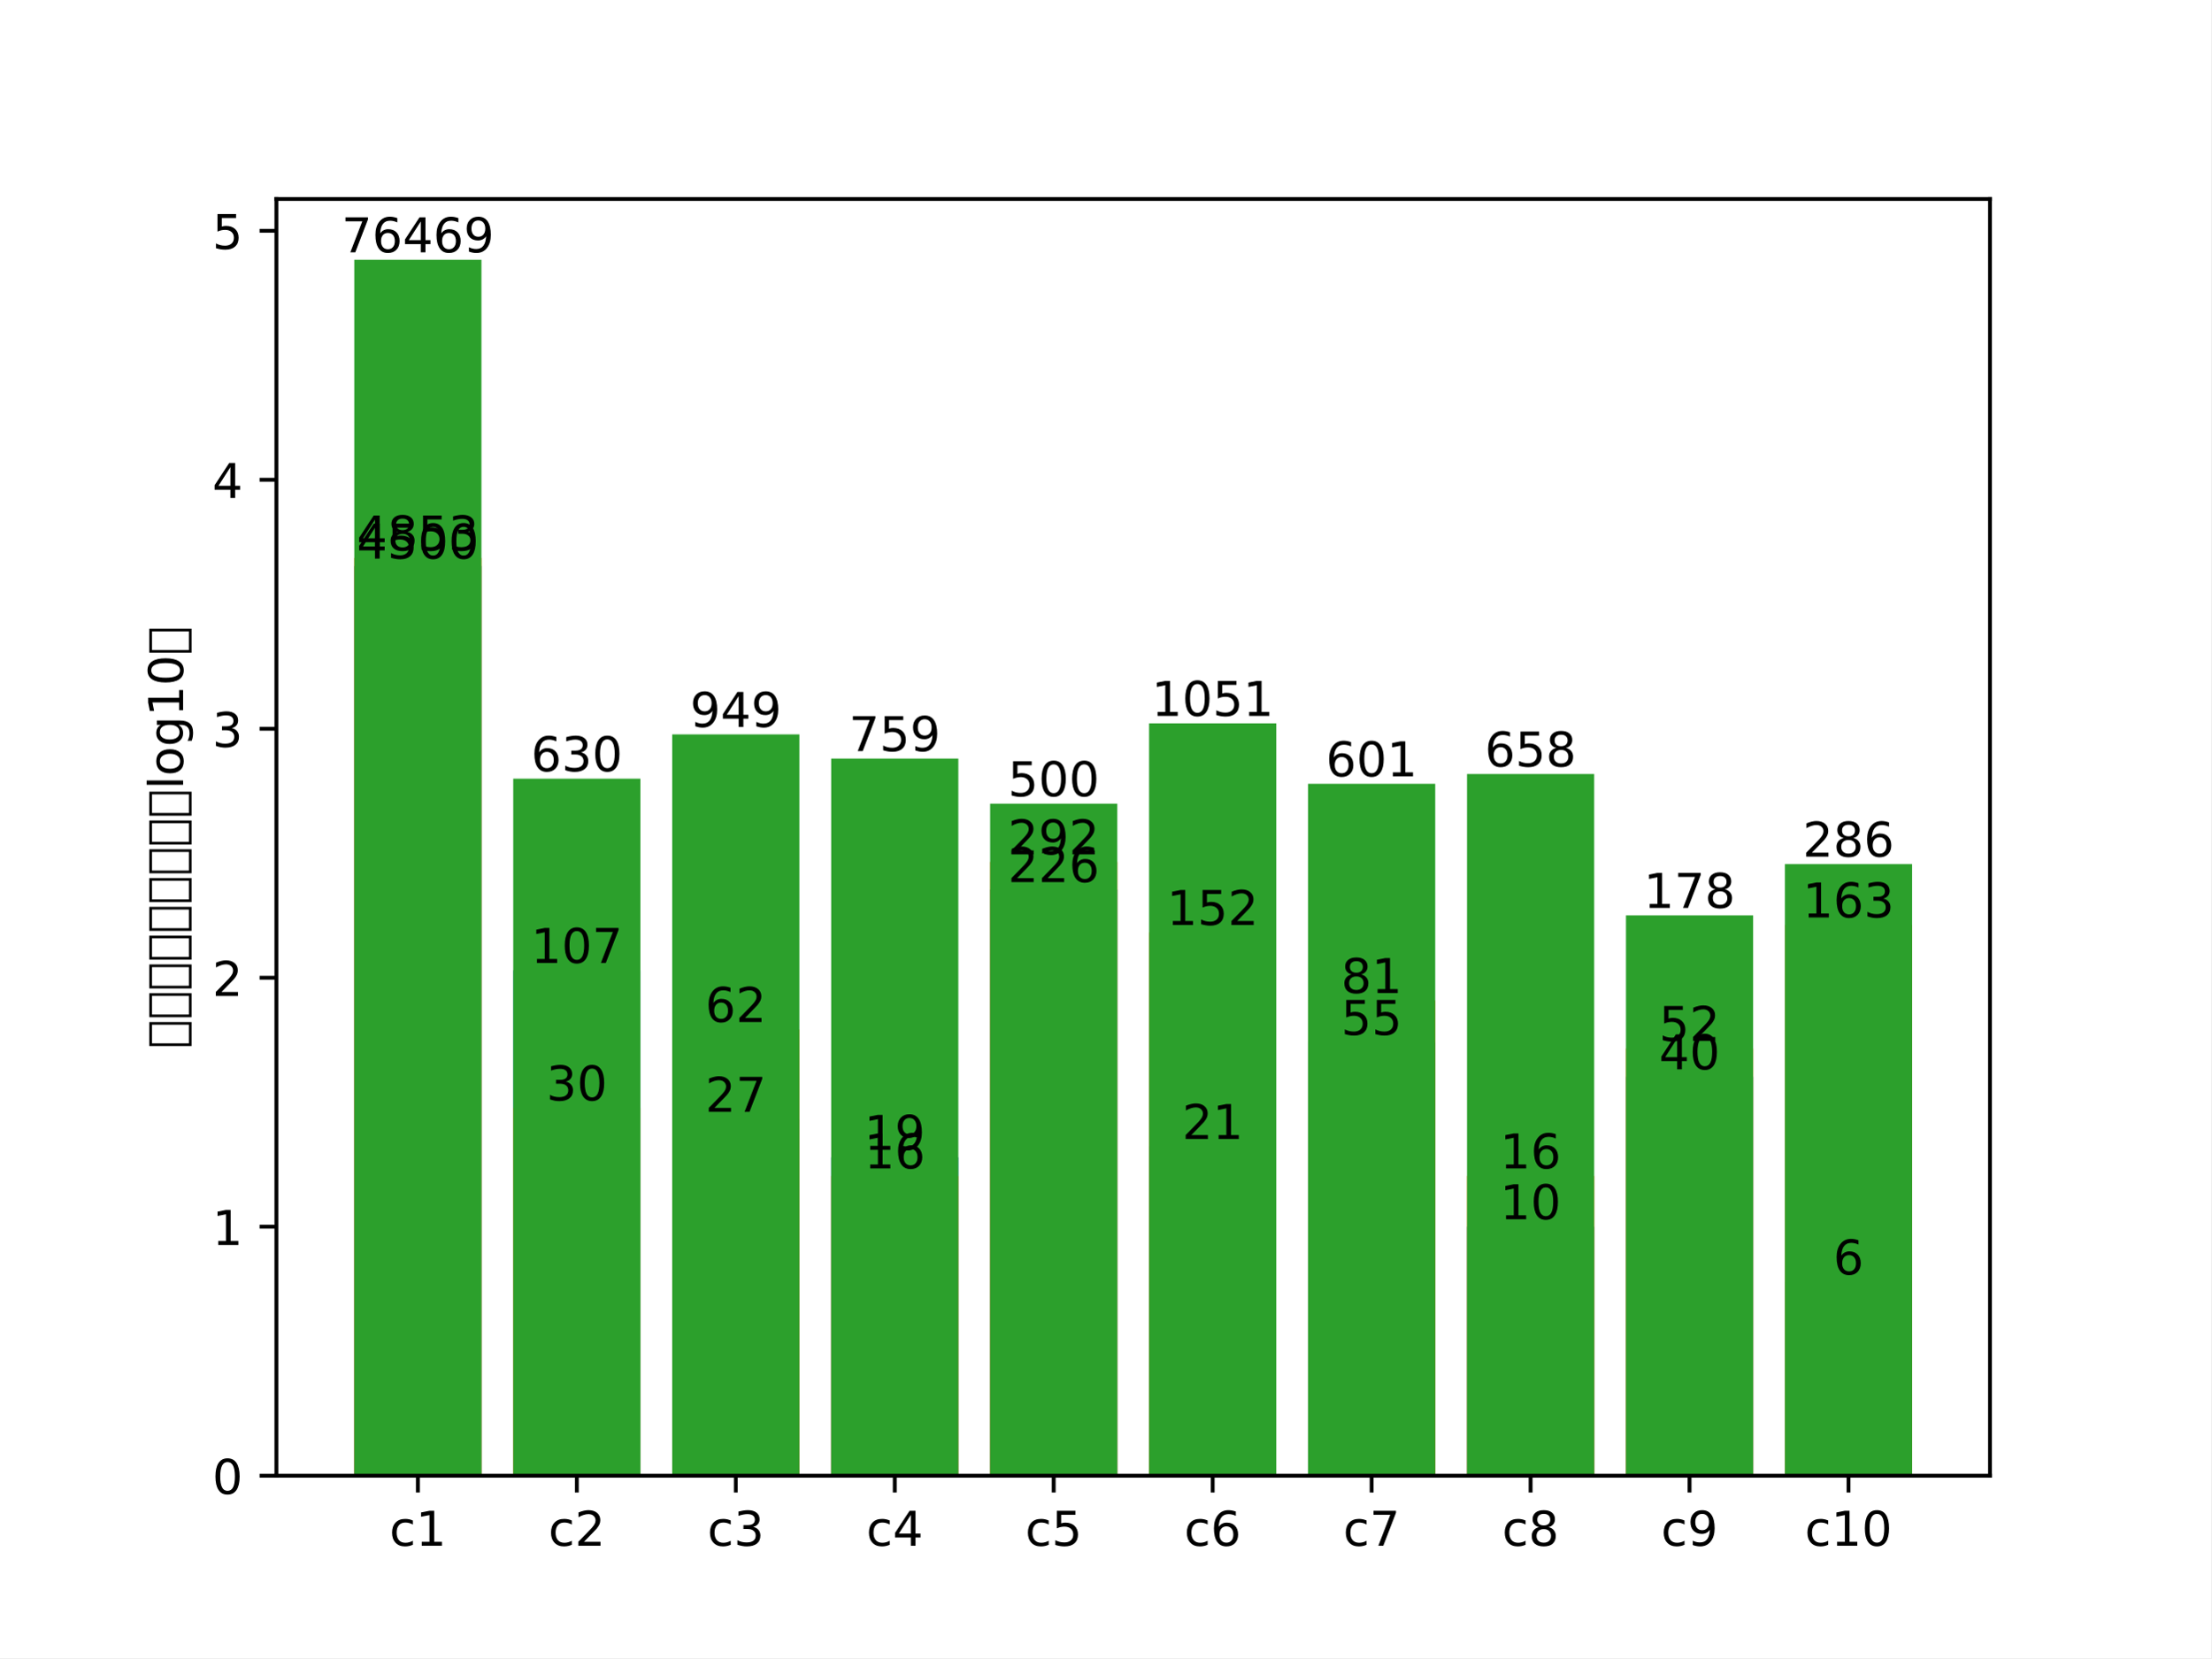
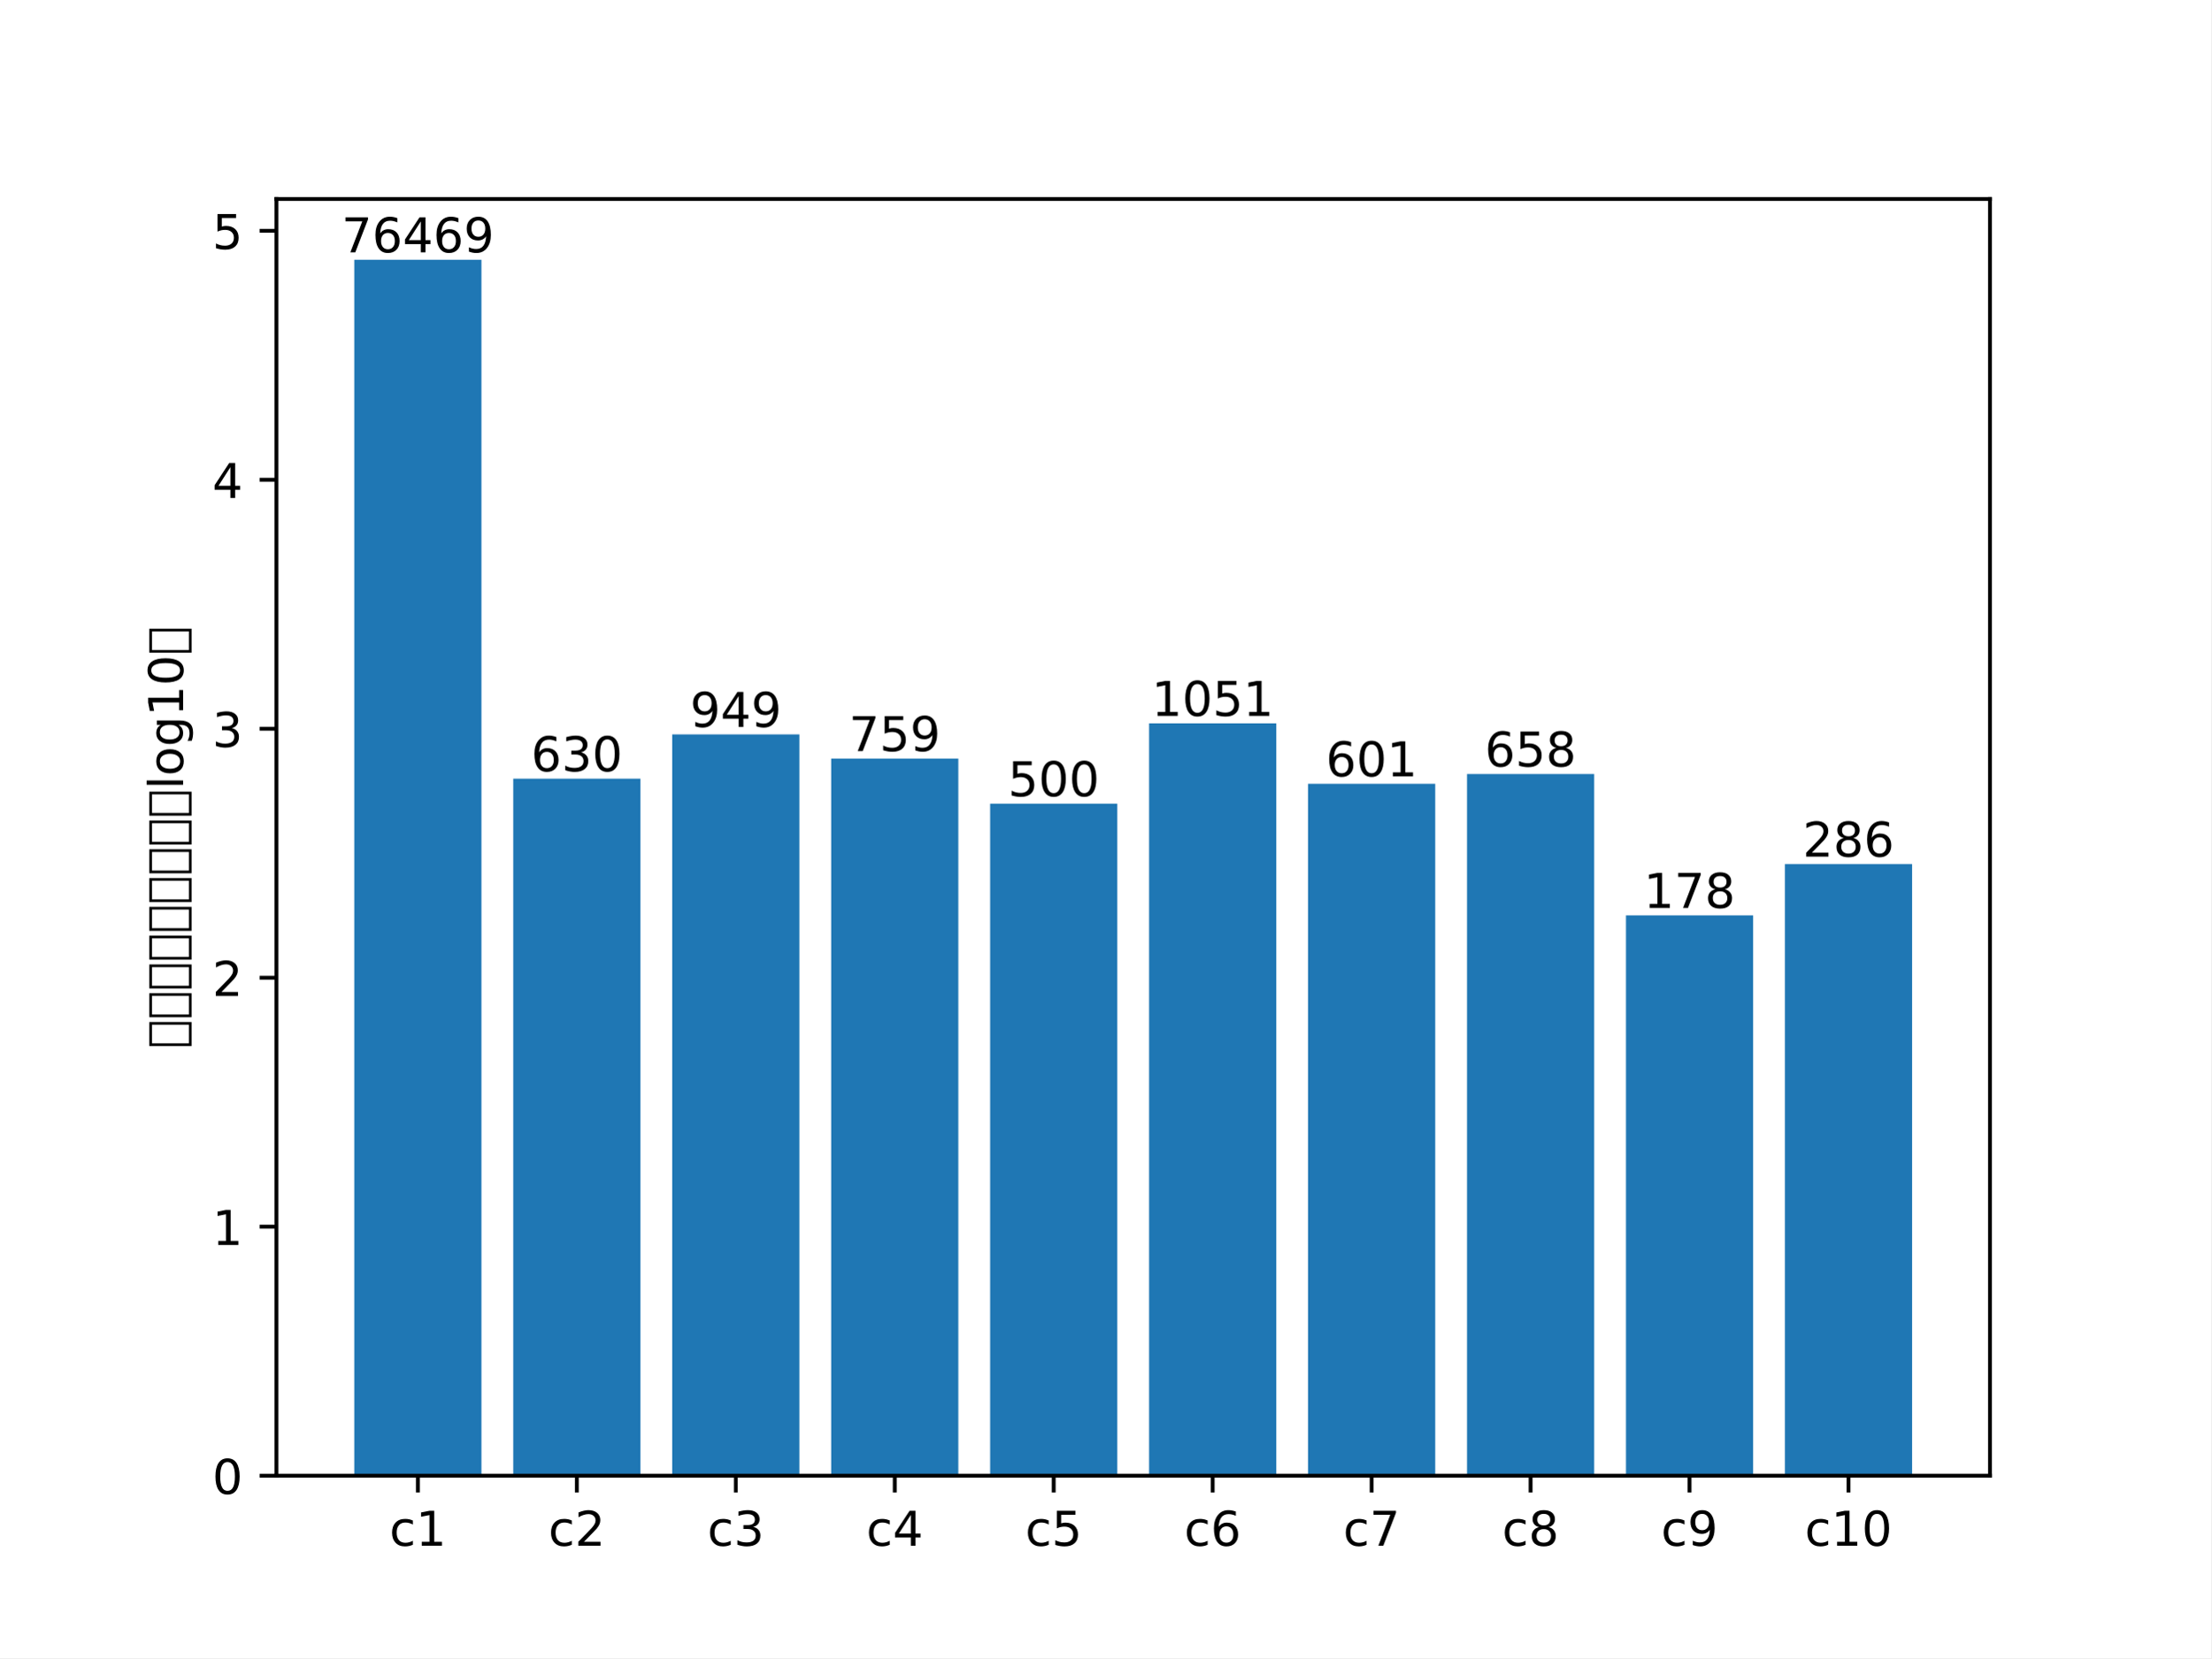
<svg xmlns="http://www.w3.org/2000/svg" xmlns:xlink="http://www.w3.org/1999/xlink" height="345.6pt" version="1.1" viewBox="0 0 460.8 345.6" width="460.8pt">
  <defs>
    <style type="text/css">*{stroke-linecap:butt;stroke-linejoin:round;}</style>
  </defs>
  <g id="figure_1">
    <g id="patch_1">
      <path d="M 0 345.6  L 460.8 345.6  L 460.8 0  L 0 0  z " style="fill:#ffffff;" />
    </g>
    <g id="axes_1">
      <g id="patch_2">
        <path d="M 57.6 307.584  L 414.72 307.584  L 414.72 41.472  L 57.6 41.472  z " style="fill:#ffffff;" />
      </g>
      <g id="patch_3">
-         <path clip-path="url(#pa876b7a26b)" d="M 73.833 307.584  L 100.335 307.584  L 100.335 117.992  L 73.833 117.992  z " style="fill:#1f77b4;" />
+         <path clip-path="url(#pe28be8d77f)" d="M 73.833 307.584  L 100.335 307.584  L 100.335 54.144  L 73.833 54.144  z " style="fill:#1f77b4;" />
      </g>
      <g id="patch_4">
-         <path clip-path="url(#pa876b7a26b)" d="M 106.961 307.584  L 133.463 307.584  L 133.463 202.264  L 106.961 202.264  z " style="fill:#1f77b4;" />
+         <path clip-path="url(#pe28be8d77f)" d="M 106.961 307.584  L 133.463 307.584  L 133.463 162.306  L 106.961 162.306  z " style="fill:#1f77b4;" />
      </g>
      <g id="patch_5">
-         <path clip-path="url(#pa876b7a26b)" d="M 140.089 307.584  L 166.591 307.584  L 166.591 233.3  L 140.089 233.3  z " style="fill:#1f77b4;" />
+         <path clip-path="url(#pe28be8d77f)" d="M 140.089 307.584  L 166.591 307.584  L 166.591 153.072  L 140.089 153.072  z " style="fill:#1f77b4;" />
      </g>
      <g id="patch_6">
-         <path clip-path="url(#pa876b7a26b)" d="M 173.217 307.584  L 199.719 307.584  L 199.719 241.22  L 173.217 241.22  z " style="fill:#1f77b4;" />
+         <path clip-path="url(#pe28be8d77f)" d="M 173.217 307.584  L 199.719 307.584  L 199.719 158.107  L 173.217 158.107  z " style="fill:#1f77b4;" />
      </g>
      <g id="patch_7">
-         <path clip-path="url(#pa876b7a26b)" d="M 206.345 307.584  L 232.847 307.584  L 232.847 185.412  L 206.345 185.412  z " style="fill:#1f77b4;" />
+         <path clip-path="url(#pe28be8d77f)" d="M 206.345 307.584  L 232.847 307.584  L 232.847 167.515  L 206.345 167.515  z " style="fill:#1f77b4;" />
      </g>
      <g id="patch_8">
-         <path clip-path="url(#pa876b7a26b)" d="M 239.473 307.584  L 265.975 307.584  L 265.975 238.964  L 239.473 238.964  z " style="fill:#1f77b4;" />
+         <path clip-path="url(#pe28be8d77f)" d="M 239.473 307.584  L 265.975 307.584  L 265.975 150.771  L 239.473 150.771  z " style="fill:#1f77b4;" />
      </g>
      <g id="patch_9">
-         <path clip-path="url(#pa876b7a26b)" d="M 272.601 307.584  L 299.103 307.584  L 299.103 217.264  L 272.601 217.264  z " style="fill:#1f77b4;" />
+         <path clip-path="url(#pe28be8d77f)" d="M 272.601 307.584  L 299.103 307.584  L 299.103 163.368  L 272.601 163.368  z " style="fill:#1f77b4;" />
      </g>
      <g id="patch_10">
-         <path clip-path="url(#pa876b7a26b)" d="M 305.729 307.584  L 332.231 307.584  L 332.231 255.687  L 305.729 255.687  z " style="fill:#1f77b4;" />
+         <path clip-path="url(#pe28be8d77f)" d="M 305.729 307.584  L 332.231 307.584  L 332.231 161.326  L 305.729 161.326  z " style="fill:#1f77b4;" />
      </g>
      <g id="patch_11">
-         <path clip-path="url(#pa876b7a26b)" d="M 338.857 307.584  L 365.359 307.584  L 365.359 224.441  L 338.857 224.441  z " style="fill:#1f77b4;" />
+         <path clip-path="url(#pe28be8d77f)" d="M 338.857 307.584  L 365.359 307.584  L 365.359 190.793  L 338.857 190.793  z " style="fill:#1f77b4;" />
      </g>
      <g id="patch_12">
-         <path clip-path="url(#pa876b7a26b)" d="M 371.985 307.584  L 398.487 307.584  L 398.487 267.2  L 371.985 267.2  z " style="fill:#1f77b4;" />
-       </g>
-       <g id="patch_13">
-         <path clip-path="url(#pa876b7a26b)" d="M 73.833 307.584  L 100.335 307.584  L 100.335 116.29  L 73.833 116.29  z " style="fill:#ff7f0e;" />
-       </g>
-       <g id="patch_14">
-         <path clip-path="url(#pa876b7a26b)" d="M 106.961 307.584  L 133.463 307.584  L 133.463 230.925  L 106.961 230.925  z " style="fill:#ff7f0e;" />
-       </g>
-       <g id="patch_15">
-         <path clip-path="url(#pa876b7a26b)" d="M 140.089 307.584  L 166.591 307.584  L 166.591 214.564  L 140.089 214.564  z " style="fill:#ff7f0e;" />
-       </g>
-       <g id="patch_16">
-         <path clip-path="url(#pa876b7a26b)" d="M 173.217 307.584  L 199.719 307.584  L 199.719 245.093  L 173.217 245.093  z " style="fill:#ff7f0e;" />
-       </g>
-       <g id="patch_17">
-         <path clip-path="url(#pa876b7a26b)" d="M 206.345 307.584  L 232.847 307.584  L 232.847 179.637  L 206.345 179.637  z " style="fill:#ff7f0e;" />
-       </g>
-       <g id="patch_18">
-         <path clip-path="url(#pa876b7a26b)" d="M 239.473 307.584  L 265.975 307.584  L 265.975 194.352  L 239.473 194.352  z " style="fill:#ff7f0e;" />
-       </g>
-       <g id="patch_19">
-         <path clip-path="url(#pa876b7a26b)" d="M 272.601 307.584  L 299.103 307.584  L 299.103 208.539  L 272.601 208.539  z " style="fill:#ff7f0e;" />
-       </g>
-       <g id="patch_20">
-         <path clip-path="url(#pa876b7a26b)" d="M 305.729 307.584  L 332.231 307.584  L 332.231 245.093  L 305.729 245.093  z " style="fill:#ff7f0e;" />
-       </g>
-       <g id="patch_21">
-         <path clip-path="url(#pa876b7a26b)" d="M 338.857 307.584  L 365.359 307.584  L 365.359 218.528  L 338.857 218.528  z " style="fill:#ff7f0e;" />
-       </g>
-       <g id="patch_22">
-         <path clip-path="url(#pa876b7a26b)" d="M 371.985 307.584  L 398.487 307.584  L 398.487 192.777  L 371.985 192.777  z " style="fill:#ff7f0e;" />
-       </g>
-       <g id="patch_23">
-         <path clip-path="url(#pa876b7a26b)" d="M 73.833 307.584  L 100.335 307.584  L 100.335 54.144  L 73.833 54.144  z " style="fill:#2ca02c;" />
-       </g>
-       <g id="patch_24">
-         <path clip-path="url(#pa876b7a26b)" d="M 106.961 307.584  L 133.463 307.584  L 133.463 162.306  L 106.961 162.306  z " style="fill:#2ca02c;" />
-       </g>
-       <g id="patch_25">
-         <path clip-path="url(#pa876b7a26b)" d="M 140.089 307.584  L 166.591 307.584  L 166.591 153.072  L 140.089 153.072  z " style="fill:#2ca02c;" />
-       </g>
-       <g id="patch_26">
-         <path clip-path="url(#pa876b7a26b)" d="M 173.217 307.584  L 199.719 307.584  L 199.719 158.107  L 173.217 158.107  z " style="fill:#2ca02c;" />
-       </g>
-       <g id="patch_27">
-         <path clip-path="url(#pa876b7a26b)" d="M 206.345 307.584  L 232.847 307.584  L 232.847 167.515  L 206.345 167.515  z " style="fill:#2ca02c;" />
-       </g>
-       <g id="patch_28">
-         <path clip-path="url(#pa876b7a26b)" d="M 239.473 307.584  L 265.975 307.584  L 265.975 150.771  L 239.473 150.771  z " style="fill:#2ca02c;" />
-       </g>
-       <g id="patch_29">
-         <path clip-path="url(#pa876b7a26b)" d="M 272.601 307.584  L 299.103 307.584  L 299.103 163.368  L 272.601 163.368  z " style="fill:#2ca02c;" />
-       </g>
-       <g id="patch_30">
-         <path clip-path="url(#pa876b7a26b)" d="M 305.729 307.584  L 332.231 307.584  L 332.231 161.326  L 305.729 161.326  z " style="fill:#2ca02c;" />
-       </g>
-       <g id="patch_31">
-         <path clip-path="url(#pa876b7a26b)" d="M 338.857 307.584  L 365.359 307.584  L 365.359 190.793  L 338.857 190.793  z " style="fill:#2ca02c;" />
-       </g>
-       <g id="patch_32">
-         <path clip-path="url(#pa876b7a26b)" d="M 371.985 307.584  L 398.487 307.584  L 398.487 180.105  L 371.985 180.105  z " style="fill:#2ca02c;" />
+         <path clip-path="url(#pe28be8d77f)" d="M 371.985 307.584  L 398.487 307.584  L 398.487 180.105  L 371.985 180.105  z " style="fill:#1f77b4;" />
      </g>
      <g id="matplotlib.axis_1">
        <g id="xtick_1">
          <g id="line2d_1">
            <defs>
-               <path d="M 0 0  L 0 3.5  " id="maf68b07af3" style="stroke:#000000;stroke-width:0.8;" />
+               <path d="M 0 0  L 0 3.5  " id="mda0e576cb8" style="stroke:#000000;stroke-width:0.8;" />
            </defs>
            <g>
-               <use style="stroke:#000000;stroke-width:0.8;" x="87.084" xlink:href="#maf68b07af3" y="307.584" />
+               <use style="stroke:#000000;stroke-width:0.8;" x="87.084" xlink:href="#mda0e576cb8" y="307.584" />
            </g>
          </g>
          <g id="text_1">
            <g transform="translate(81.15346 322.1824)scale(0.1 -0.1)">
              <defs>
                <path d="M 48.781 52.594  L 48.781 44.188  Q 44.969 46.297 41.141 47.344  Q 37.312 48.391 33.406 48.391  Q 24.656 48.391 19.812 42.844  Q 14.984 37.312 14.984 27.297  Q 14.984 17.281 19.812 11.734  Q 24.656 6.203 33.406 6.203  Q 37.312 6.203 41.141 7.25  Q 44.969 8.297 48.781 10.406  L 48.781 2.094  Q 45.016 0.344 40.984 -0.531  Q 36.969 -1.422 32.422 -1.422  Q 20.062 -1.422 12.781 6.344  Q 5.516 14.109 5.516 27.297  Q 5.516 40.672 12.859 48.328  Q 20.219 56 33.016 56  Q 37.156 56 41.109 55.141  Q 45.062 54.297 48.781 52.594  z " id="DejaVuSans-99" />
                <path d="M 12.406 8.297  L 28.516 8.297  L 28.516 63.922  L 10.984 60.406  L 10.984 69.391  L 28.422 72.906  L 38.281 72.906  L 38.281 8.297  L 54.391 8.297  L 54.391 0  L 12.406 0  z " id="DejaVuSans-49" />
              </defs>
              <use xlink:href="#DejaVuSans-99" />
              <use x="54.98" xlink:href="#DejaVuSans-49" />
            </g>
          </g>
        </g>
        <g id="xtick_2">
          <g id="line2d_2">
            <g>
-               <use style="stroke:#000000;stroke-width:0.8;" x="120.212" xlink:href="#maf68b07af3" y="307.584" />
+               <use style="stroke:#000000;stroke-width:0.8;" x="120.212" xlink:href="#mda0e576cb8" y="307.584" />
            </g>
          </g>
          <g id="text_2">
            <g transform="translate(114.2815 322.1824)scale(0.1 -0.1)">
              <defs>
                <path d="M 19.188 8.297  L 53.609 8.297  L 53.609 0  L 7.328 0  L 7.328 8.297  Q 12.938 14.109 22.625 23.891  Q 32.328 33.688 34.812 36.531  Q 39.547 41.844 41.422 45.531  Q 43.312 49.219 43.312 52.781  Q 43.312 58.594 39.234 62.25  Q 35.156 65.922 28.609 65.922  Q 23.969 65.922 18.812 64.312  Q 13.672 62.703 7.812 59.422  L 7.812 69.391  Q 13.766 71.781 18.938 73  Q 24.125 74.219 28.422 74.219  Q 39.75 74.219 46.484 68.547  Q 53.219 62.891 53.219 53.422  Q 53.219 48.922 51.531 44.891  Q 49.859 40.875 45.406 35.406  Q 44.188 33.984 37.641 27.219  Q 31.109 20.453 19.188 8.297  z " id="DejaVuSans-50" />
              </defs>
              <use xlink:href="#DejaVuSans-99" />
              <use x="54.98" xlink:href="#DejaVuSans-50" />
            </g>
          </g>
        </g>
        <g id="xtick_3">
          <g id="line2d_3">
            <g>
-               <use style="stroke:#000000;stroke-width:0.8;" x="153.34" xlink:href="#maf68b07af3" y="307.584" />
+               <use style="stroke:#000000;stroke-width:0.8;" x="153.34" xlink:href="#mda0e576cb8" y="307.584" />
            </g>
          </g>
          <g id="text_3">
            <g transform="translate(147.4095 322.1824)scale(0.1 -0.1)">
              <defs>
                <path d="M 40.578 39.312  Q 47.656 37.797 51.625 33  Q 55.609 28.219 55.609 21.188  Q 55.609 10.406 48.188 4.484  Q 40.766 -1.422 27.094 -1.422  Q 22.516 -1.422 17.656 -0.516  Q 12.797 0.391 7.625 2.203  L 7.625 11.719  Q 11.719 9.328 16.594 8.109  Q 21.484 6.891 26.812 6.891  Q 36.078 6.891 40.938 10.547  Q 45.797 14.203 45.797 21.188  Q 45.797 27.641 41.281 31.266  Q 36.766 34.906 28.719 34.906  L 20.219 34.906  L 20.219 43.016  L 29.109 43.016  Q 36.375 43.016 40.234 45.922  Q 44.094 48.828 44.094 54.297  Q 44.094 59.906 40.109 62.906  Q 36.141 65.922 28.719 65.922  Q 24.656 65.922 20.016 65.031  Q 15.375 64.156 9.812 62.312  L 9.812 71.094  Q 15.438 72.656 20.344 73.438  Q 25.25 74.219 29.594 74.219  Q 40.828 74.219 47.359 69.109  Q 53.906 64.016 53.906 55.328  Q 53.906 49.266 50.438 45.094  Q 46.969 40.922 40.578 39.312  z " id="DejaVuSans-51" />
              </defs>
              <use xlink:href="#DejaVuSans-99" />
              <use x="54.98" xlink:href="#DejaVuSans-51" />
            </g>
          </g>
        </g>
        <g id="xtick_4">
          <g id="line2d_4">
            <g>
-               <use style="stroke:#000000;stroke-width:0.8;" x="186.468" xlink:href="#maf68b07af3" y="307.584" />
+               <use style="stroke:#000000;stroke-width:0.8;" x="186.468" xlink:href="#mda0e576cb8" y="307.584" />
            </g>
          </g>
          <g id="text_4">
            <g transform="translate(180.5375 322.1824)scale(0.1 -0.1)">
              <defs>
                <path d="M 37.797 64.312  L 12.891 25.391  L 37.797 25.391  z M 35.203 72.906  L 47.609 72.906  L 47.609 25.391  L 58.016 25.391  L 58.016 17.188  L 47.609 17.188  L 47.609 0  L 37.797 0  L 37.797 17.188  L 4.891 17.188  L 4.891 26.703  z " id="DejaVuSans-52" />
              </defs>
              <use xlink:href="#DejaVuSans-99" />
              <use x="54.98" xlink:href="#DejaVuSans-52" />
            </g>
          </g>
        </g>
        <g id="xtick_5">
          <g id="line2d_5">
            <g>
-               <use style="stroke:#000000;stroke-width:0.8;" x="219.596" xlink:href="#maf68b07af3" y="307.584" />
+               <use style="stroke:#000000;stroke-width:0.8;" x="219.596" xlink:href="#mda0e576cb8" y="307.584" />
            </g>
          </g>
          <g id="text_5">
            <g transform="translate(213.6655 322.1824)scale(0.1 -0.1)">
              <defs>
                <path d="M 10.797 72.906  L 49.516 72.906  L 49.516 64.594  L 19.828 64.594  L 19.828 46.734  Q 21.969 47.469 24.109 47.828  Q 26.266 48.188 28.422 48.188  Q 40.625 48.188 47.75 41.5  Q 54.891 34.812 54.891 23.391  Q 54.891 11.625 47.562 5.094  Q 40.234 -1.422 26.906 -1.422  Q 22.312 -1.422 17.547 -0.641  Q 12.797 0.141 7.719 1.703  L 7.719 11.625  Q 12.109 9.234 16.797 8.062  Q 21.484 6.891 26.703 6.891  Q 35.156 6.891 40.078 11.328  Q 45.016 15.766 45.016 23.391  Q 45.016 31 40.078 35.438  Q 35.156 39.891 26.703 39.891  Q 22.75 39.891 18.812 39.016  Q 14.891 38.141 10.797 36.281  z " id="DejaVuSans-53" />
              </defs>
              <use xlink:href="#DejaVuSans-99" />
              <use x="54.98" xlink:href="#DejaVuSans-53" />
            </g>
          </g>
        </g>
        <g id="xtick_6">
          <g id="line2d_6">
            <g>
-               <use style="stroke:#000000;stroke-width:0.8;" x="252.724" xlink:href="#maf68b07af3" y="307.584" />
+               <use style="stroke:#000000;stroke-width:0.8;" x="252.724" xlink:href="#mda0e576cb8" y="307.584" />
            </g>
          </g>
          <g id="text_6">
            <g transform="translate(246.7935 322.1824)scale(0.1 -0.1)">
              <defs>
                <path d="M 33.016 40.375  Q 26.375 40.375 22.484 35.828  Q 18.609 31.297 18.609 23.391  Q 18.609 15.531 22.484 10.953  Q 26.375 6.391 33.016 6.391  Q 39.656 6.391 43.531 10.953  Q 47.406 15.531 47.406 23.391  Q 47.406 31.297 43.531 35.828  Q 39.656 40.375 33.016 40.375  z M 52.594 71.297  L 52.594 62.312  Q 48.875 64.062 45.094 64.984  Q 41.312 65.922 37.594 65.922  Q 27.828 65.922 22.672 59.328  Q 17.531 52.734 16.797 39.406  Q 19.672 43.656 24.016 45.922  Q 28.375 48.188 33.594 48.188  Q 44.578 48.188 50.953 41.516  Q 57.328 34.859 57.328 23.391  Q 57.328 12.156 50.688 5.359  Q 44.047 -1.422 33.016 -1.422  Q 20.359 -1.422 13.672 8.266  Q 6.984 17.969 6.984 36.375  Q 6.984 53.656 15.188 63.938  Q 23.391 74.219 37.203 74.219  Q 40.922 74.219 44.703 73.484  Q 48.484 72.75 52.594 71.297  z " id="DejaVuSans-54" />
              </defs>
              <use xlink:href="#DejaVuSans-99" />
              <use x="54.98" xlink:href="#DejaVuSans-54" />
            </g>
          </g>
        </g>
        <g id="xtick_7">
          <g id="line2d_7">
            <g>
-               <use style="stroke:#000000;stroke-width:0.8;" x="285.852" xlink:href="#maf68b07af3" y="307.584" />
+               <use style="stroke:#000000;stroke-width:0.8;" x="285.852" xlink:href="#mda0e576cb8" y="307.584" />
            </g>
          </g>
          <g id="text_7">
            <g transform="translate(279.9216 322.1824)scale(0.1 -0.1)">
              <defs>
                <path d="M 8.203 72.906  L 55.078 72.906  L 55.078 68.703  L 28.609 0  L 18.312 0  L 43.219 64.594  L 8.203 64.594  z " id="DejaVuSans-55" />
              </defs>
              <use xlink:href="#DejaVuSans-99" />
              <use x="54.98" xlink:href="#DejaVuSans-55" />
            </g>
          </g>
        </g>
        <g id="xtick_8">
          <g id="line2d_8">
            <g>
-               <use style="stroke:#000000;stroke-width:0.8;" x="318.98" xlink:href="#maf68b07af3" y="307.584" />
+               <use style="stroke:#000000;stroke-width:0.8;" x="318.98" xlink:href="#mda0e576cb8" y="307.584" />
            </g>
          </g>
          <g id="text_8">
            <g transform="translate(313.0496 322.1824)scale(0.1 -0.1)">
              <defs>
                <path d="M 31.781 34.625  Q 24.75 34.625 20.719 30.859  Q 16.703 27.094 16.703 20.516  Q 16.703 13.922 20.719 10.156  Q 24.75 6.391 31.781 6.391  Q 38.812 6.391 42.859 10.172  Q 46.922 13.969 46.922 20.516  Q 46.922 27.094 42.891 30.859  Q 38.875 34.625 31.781 34.625  z M 21.922 38.812  Q 15.578 40.375 12.031 44.719  Q 8.5 49.078 8.5 55.328  Q 8.5 64.062 14.719 69.141  Q 20.953 74.219 31.781 74.219  Q 42.672 74.219 48.875 69.141  Q 55.078 64.062 55.078 55.328  Q 55.078 49.078 51.531 44.719  Q 48 40.375 41.703 38.812  Q 48.828 37.156 52.797 32.312  Q 56.781 27.484 56.781 20.516  Q 56.781 9.906 50.312 4.234  Q 43.844 -1.422 31.781 -1.422  Q 19.734 -1.422 13.25 4.234  Q 6.781 9.906 6.781 20.516  Q 6.781 27.484 10.781 32.312  Q 14.797 37.156 21.922 38.812  z M 18.312 54.391  Q 18.312 48.734 21.844 45.562  Q 25.391 42.391 31.781 42.391  Q 38.141 42.391 41.719 45.562  Q 45.312 48.734 45.312 54.391  Q 45.312 60.062 41.719 63.234  Q 38.141 66.406 31.781 66.406  Q 25.391 66.406 21.844 63.234  Q 18.312 60.062 18.312 54.391  z " id="DejaVuSans-56" />
              </defs>
              <use xlink:href="#DejaVuSans-99" />
              <use x="54.98" xlink:href="#DejaVuSans-56" />
            </g>
          </g>
        </g>
        <g id="xtick_9">
          <g id="line2d_9">
            <g>
-               <use style="stroke:#000000;stroke-width:0.8;" x="352.108" xlink:href="#maf68b07af3" y="307.584" />
+               <use style="stroke:#000000;stroke-width:0.8;" x="352.108" xlink:href="#mda0e576cb8" y="307.584" />
            </g>
          </g>
          <g id="text_9">
            <g transform="translate(346.1776 322.1824)scale(0.1 -0.1)">
              <defs>
                <path d="M 10.984 1.516  L 10.984 10.5  Q 14.703 8.734 18.5 7.812  Q 22.312 6.891 25.984 6.891  Q 35.75 6.891 40.891 13.453  Q 46.047 20.016 46.781 33.406  Q 43.953 29.203 39.594 26.953  Q 35.25 24.703 29.984 24.703  Q 19.047 24.703 12.672 31.312  Q 6.297 37.938 6.297 49.422  Q 6.297 60.641 12.938 67.422  Q 19.578 74.219 30.609 74.219  Q 43.266 74.219 49.922 64.516  Q 56.594 54.828 56.594 36.375  Q 56.594 19.141 48.406 8.859  Q 40.234 -1.422 26.422 -1.422  Q 22.703 -1.422 18.891 -0.688  Q 15.094 0.047 10.984 1.516  z M 30.609 32.422  Q 37.25 32.422 41.125 36.953  Q 45.016 41.5 45.016 49.422  Q 45.016 57.281 41.125 61.844  Q 37.25 66.406 30.609 66.406  Q 23.969 66.406 20.094 61.844  Q 16.219 57.281 16.219 49.422  Q 16.219 41.5 20.094 36.953  Q 23.969 32.422 30.609 32.422  z " id="DejaVuSans-57" />
              </defs>
              <use xlink:href="#DejaVuSans-99" />
              <use x="54.98" xlink:href="#DejaVuSans-57" />
            </g>
          </g>
        </g>
        <g id="xtick_10">
          <g id="line2d_10">
            <g>
-               <use style="stroke:#000000;stroke-width:0.8;" x="385.236" xlink:href="#maf68b07af3" y="307.584" />
+               <use style="stroke:#000000;stroke-width:0.8;" x="385.236" xlink:href="#mda0e576cb8" y="307.584" />
            </g>
          </g>
          <g id="text_10">
            <g transform="translate(376.1243 322.1824)scale(0.1 -0.1)">
              <defs>
                <path d="M 31.781 66.406  Q 24.172 66.406 20.328 58.906  Q 16.5 51.422 16.5 36.375  Q 16.5 21.391 20.328 13.891  Q 24.172 6.391 31.781 6.391  Q 39.453 6.391 43.281 13.891  Q 47.125 21.391 47.125 36.375  Q 47.125 51.422 43.281 58.906  Q 39.453 66.406 31.781 66.406  z M 31.781 74.219  Q 44.047 74.219 50.516 64.516  Q 56.984 54.828 56.984 36.375  Q 56.984 17.969 50.516 8.266  Q 44.047 -1.422 31.781 -1.422  Q 19.531 -1.422 13.062 8.266  Q 6.594 17.969 6.594 36.375  Q 6.594 54.828 13.062 64.516  Q 19.531 74.219 31.781 74.219  z " id="DejaVuSans-48" />
              </defs>
              <use xlink:href="#DejaVuSans-99" />
              <use x="54.98" xlink:href="#DejaVuSans-49" />
              <use x="118.604" xlink:href="#DejaVuSans-48" />
            </g>
          </g>
        </g>
      </g>
      <g id="matplotlib.axis_2">
        <g id="ytick_1">
          <g id="line2d_11">
            <defs>
-               <path d="M 0 0  L -3.5 0  " id="m027bbf49f5" style="stroke:#000000;stroke-width:0.8;" />
+               <path d="M 0 0  L -3.5 0  " id="md87f747bb2" style="stroke:#000000;stroke-width:0.8;" />
            </defs>
            <g>
-               <use style="stroke:#000000;stroke-width:0.8;" x="57.6" xlink:href="#m027bbf49f5" y="307.584" />
+               <use style="stroke:#000000;stroke-width:0.8;" x="57.6" xlink:href="#md87f747bb2" y="307.584" />
            </g>
          </g>
          <g id="text_11">
            <g transform="translate(44.2375 311.3832)scale(0.1 -0.1)">
              <use xlink:href="#DejaVuSans-48" />
            </g>
          </g>
        </g>
        <g id="ytick_2">
          <g id="line2d_12">
            <g>
-               <use style="stroke:#000000;stroke-width:0.8;" x="57.6" xlink:href="#m027bbf49f5" y="255.687" />
+               <use style="stroke:#000000;stroke-width:0.8;" x="57.6" xlink:href="#md87f747bb2" y="255.687" />
            </g>
          </g>
          <g id="text_12">
            <g transform="translate(44.2375 259.4859)scale(0.1 -0.1)">
              <use xlink:href="#DejaVuSans-49" />
            </g>
          </g>
        </g>
        <g id="ytick_3">
          <g id="line2d_13">
            <g>
-               <use style="stroke:#000000;stroke-width:0.8;" x="57.6" xlink:href="#m027bbf49f5" y="203.789" />
+               <use style="stroke:#000000;stroke-width:0.8;" x="57.6" xlink:href="#md87f747bb2" y="203.789" />
            </g>
          </g>
          <g id="text_13">
            <g transform="translate(44.2375 207.5885)scale(0.1 -0.1)">
              <use xlink:href="#DejaVuSans-50" />
            </g>
          </g>
        </g>
        <g id="ytick_4">
          <g id="line2d_14">
            <g>
-               <use style="stroke:#000000;stroke-width:0.8;" x="57.6" xlink:href="#m027bbf49f5" y="151.892" />
+               <use style="stroke:#000000;stroke-width:0.8;" x="57.6" xlink:href="#md87f747bb2" y="151.892" />
            </g>
          </g>
          <g id="text_14">
            <g transform="translate(44.2375 155.6911)scale(0.1 -0.1)">
              <use xlink:href="#DejaVuSans-51" />
            </g>
          </g>
        </g>
        <g id="ytick_5">
          <g id="line2d_15">
            <g>
-               <use style="stroke:#000000;stroke-width:0.8;" x="57.6" xlink:href="#m027bbf49f5" y="99.995" />
+               <use style="stroke:#000000;stroke-width:0.8;" x="57.6" xlink:href="#md87f747bb2" y="99.995" />
            </g>
          </g>
          <g id="text_15">
            <g transform="translate(44.2375 103.7938)scale(0.1 -0.1)">
              <use xlink:href="#DejaVuSans-52" />
            </g>
          </g>
        </g>
        <g id="ytick_6">
          <g id="line2d_16">
            <g>
-               <use style="stroke:#000000;stroke-width:0.8;" x="57.6" xlink:href="#m027bbf49f5" y="48.097" />
+               <use style="stroke:#000000;stroke-width:0.8;" x="57.6" xlink:href="#md87f747bb2" y="48.097" />
            </g>
          </g>
          <g id="text_16">
            <g transform="translate(44.2375 51.89642)scale(0.1 -0.1)">
              <use xlink:href="#DejaVuSans-53" />
            </g>
          </g>
        </g>
        <g id="text_17">
          <g transform="translate(38.15781 218.521)rotate(-90)scale(0.1 -0.1)">
            <defs>
              <path d="M 4.984 -17.672  L 4.984 70.516  L 54.984 70.516  L 54.984 -17.672  z M 10.594 -12.109  L 49.422 -12.109  L 49.422 64.891  L 10.594 64.891  z " id="DejaVuSans-23458" />
              <path d="M 4.984 -17.672  L 4.984 70.516  L 54.984 70.516  L 54.984 -17.672  z M 10.594 -12.109  L 49.422 -12.109  L 49.422 64.891  L 10.594 64.891  z " id="DejaVuSans-25143" />
              <path d="M 4.984 -17.672  L 4.984 70.516  L 54.984 70.516  L 54.984 -17.672  z M 10.594 -12.109  L 49.422 -12.109  L 49.422 64.891  L 10.594 64.891  z " id="DejaVuSans-31471" />
              <path d="M 4.984 -17.672  L 4.984 70.516  L 54.984 70.516  L 54.984 -17.672  z M 10.594 -12.109  L 49.422 -12.109  L 49.422 64.891  L 10.594 64.891  z " id="DejaVuSans-25968" />
              <path d="M 4.984 -17.672  L 4.984 70.516  L 54.984 70.516  L 54.984 -17.672  z M 10.594 -12.109  L 49.422 -12.109  L 49.422 64.891  L 10.594 64.891  z " id="DejaVuSans-25454" />
              <path d="M 4.984 -17.672  L 4.984 70.516  L 54.984 70.516  L 54.984 -17.672  z M 10.594 -12.109  L 49.422 -12.109  L 49.422 64.891  L 10.594 64.891  z " id="DejaVuSans-38598" />
              <path d="M 4.984 -17.672  L 4.984 70.516  L 54.984 70.516  L 54.984 -17.672  z M 10.594 -12.109  L 49.422 -12.109  L 49.422 64.891  L 10.594 64.891  z " id="DejaVuSans-22823" />
              <path d="M 4.984 -17.672  L 4.984 70.516  L 54.984 70.516  L 54.984 -17.672  z M 10.594 -12.109  L 49.422 -12.109  L 49.422 64.891  L 10.594 64.891  z " id="DejaVuSans-23567" />
              <path d="M 4.984 -17.672  L 4.984 70.516  L 54.984 70.516  L 54.984 -17.672  z M 10.594 -12.109  L 49.422 -12.109  L 49.422 64.891  L 10.594 64.891  z " id="DejaVuSans-65288" />
              <path d="M 9.422 75.984  L 18.406 75.984  L 18.406 0  L 9.422 0  z " id="DejaVuSans-108" />
              <path d="M 30.609 48.391  Q 23.391 48.391 19.188 42.75  Q 14.984 37.109 14.984 27.297  Q 14.984 17.484 19.156 11.844  Q 23.344 6.203 30.609 6.203  Q 37.797 6.203 41.984 11.859  Q 46.188 17.531 46.188 27.297  Q 46.188 37.016 41.984 42.703  Q 37.797 48.391 30.609 48.391  z M 30.609 56  Q 42.328 56 49.016 48.375  Q 55.719 40.766 55.719 27.297  Q 55.719 13.875 49.016 6.219  Q 42.328 -1.422 30.609 -1.422  Q 18.844 -1.422 12.172 6.219  Q 5.516 13.875 5.516 27.297  Q 5.516 40.766 12.172 48.375  Q 18.844 56 30.609 56  z " id="DejaVuSans-111" />
              <path d="M 45.406 27.984  Q 45.406 37.75 41.375 43.109  Q 37.359 48.484 30.078 48.484  Q 22.859 48.484 18.828 43.109  Q 14.797 37.75 14.797 27.984  Q 14.797 18.266 18.828 12.891  Q 22.859 7.516 30.078 7.516  Q 37.359 7.516 41.375 12.891  Q 45.406 18.266 45.406 27.984  z M 54.391 6.781  Q 54.391 -7.172 48.188 -13.984  Q 42 -20.797 29.203 -20.797  Q 24.469 -20.797 20.266 -20.094  Q 16.062 -19.391 12.109 -17.922  L 12.109 -9.188  Q 16.062 -11.328 19.922 -12.344  Q 23.781 -13.375 27.781 -13.375  Q 36.625 -13.375 41.016 -8.766  Q 45.406 -4.156 45.406 5.172  L 45.406 9.625  Q 42.625 4.781 38.281 2.391  Q 33.938 0 27.875 0  Q 17.828 0 11.672 7.656  Q 5.516 15.328 5.516 27.984  Q 5.516 40.672 11.672 48.328  Q 17.828 56 27.875 56  Q 33.938 56 38.281 53.609  Q 42.625 51.219 45.406 46.391  L 45.406 54.688  L 54.391 54.688  z " id="DejaVuSans-103" />
              <path d="M 4.984 -17.672  L 4.984 70.516  L 54.984 70.516  L 54.984 -17.672  z M 10.594 -12.109  L 49.422 -12.109  L 49.422 64.891  L 10.594 64.891  z " id="DejaVuSans-65289" />
            </defs>
            <use xlink:href="#DejaVuSans-23458" />
            <use x="60.01" xlink:href="#DejaVuSans-25143" />
            <use x="120.02" xlink:href="#DejaVuSans-31471" />
            <use x="180.029" xlink:href="#DejaVuSans-25968" />
            <use x="240.039" xlink:href="#DejaVuSans-25454" />
            <use x="300.049" xlink:href="#DejaVuSans-38598" />
            <use x="360.059" xlink:href="#DejaVuSans-22823" />
            <use x="420.068" xlink:href="#DejaVuSans-23567" />
            <use x="480.078" xlink:href="#DejaVuSans-65288" />
            <use x="540.088" xlink:href="#DejaVuSans-108" />
            <use x="567.871" xlink:href="#DejaVuSans-111" />
            <use x="629.053" xlink:href="#DejaVuSans-103" />
            <use x="692.529" xlink:href="#DejaVuSans-49" />
            <use x="756.152" xlink:href="#DejaVuSans-48" />
            <use x="819.775" xlink:href="#DejaVuSans-65289" />
          </g>
        </g>
      </g>
-       <g id="patch_33">
+       <g id="patch_13">
        <path d="M 57.6 307.584  L 57.6 41.472  " style="fill:none;stroke:#000000;stroke-linecap:square;stroke-linejoin:miter;stroke-width:0.8;" />
      </g>
-       <g id="patch_34">
+       <g id="patch_14">
        <path d="M 414.72 307.584  L 414.72 41.472  " style="fill:none;stroke:#000000;stroke-linecap:square;stroke-linejoin:miter;stroke-width:0.8;" />
      </g>
-       <g id="patch_35">
+       <g id="patch_15">
        <path d="M 57.6 307.584  L 414.72 307.584  " style="fill:none;stroke:#000000;stroke-linecap:square;stroke-linejoin:miter;stroke-width:0.8;" />
      </g>
-       <g id="patch_36">
+       <g id="patch_16">
        <path d="M 57.6 41.472  L 414.72 41.472  " style="fill:none;stroke:#000000;stroke-linecap:square;stroke-linejoin:miter;stroke-width:0.8;" />
      </g>
      <g id="text_18">
-         <g transform="translate(74.35893 116.435)scale(0.1 -0.1)">
-           <use xlink:href="#DejaVuSans-52" />
-           <use x="63.623" xlink:href="#DejaVuSans-53" />
-           <use x="127.246" xlink:href="#DejaVuSans-48" />
-           <use x="190.869" xlink:href="#DejaVuSans-48" />
-         </g>
-       </g>
-       <g id="text_19">
-         <g transform="translate(110.6682 200.7074)scale(0.1 -0.1)">
-           <use xlink:href="#DejaVuSans-49" />
-           <use x="63.623" xlink:href="#DejaVuSans-48" />
-           <use x="127.246" xlink:href="#DejaVuSans-55" />
-         </g>
-       </g>
-       <g id="text_20">
-         <g transform="translate(146.9775 231.7431)scale(0.1 -0.1)">
-           <use xlink:href="#DejaVuSans-50" />
-           <use x="63.623" xlink:href="#DejaVuSans-55" />
-         </g>
-       </g>
-       <g id="text_21">
-         <g transform="translate(180.1055 239.6631)scale(0.1 -0.1)">
-           <use xlink:href="#DejaVuSans-49" />
-           <use x="63.623" xlink:href="#DejaVuSans-57" />
-         </g>
-       </g>
-       <g id="text_22">
-         <g transform="translate(210.0522 183.8551)scale(0.1 -0.1)">
-           <use xlink:href="#DejaVuSans-50" />
-           <use x="63.623" xlink:href="#DejaVuSans-50" />
-           <use x="127.246" xlink:href="#DejaVuSans-54" />
-         </g>
-       </g>
-       <g id="text_23">
-         <g transform="translate(246.3615 237.4074)scale(0.1 -0.1)">
-           <use xlink:href="#DejaVuSans-50" />
-           <use x="63.623" xlink:href="#DejaVuSans-49" />
-         </g>
-       </g>
-       <g id="text_24">
-         <g transform="translate(279.4895 215.7069)scale(0.1 -0.1)">
-           <use xlink:href="#DejaVuSans-53" />
-           <use x="63.623" xlink:href="#DejaVuSans-53" />
-         </g>
-       </g>
-       <g id="text_25">
-         <g transform="translate(312.6175 254.1297)scale(0.1 -0.1)">
-           <use xlink:href="#DejaVuSans-49" />
-           <use x="63.623" xlink:href="#DejaVuSans-48" />
-         </g>
-       </g>
-       <g id="text_26">
-         <g transform="translate(345.7456 222.8844)scale(0.1 -0.1)">
-           <use xlink:href="#DejaVuSans-52" />
-           <use x="63.623" xlink:href="#DejaVuSans-48" />
-         </g>
-       </g>
-       <g id="text_27">
-         <g transform="translate(382.0548 265.6431)scale(0.1 -0.1)">
-           <use xlink:href="#DejaVuSans-54" />
-         </g>
-       </g>
-       <g id="text_28">
-         <g transform="translate(74.35893 114.7329)scale(0.1 -0.1)">
-           <use xlink:href="#DejaVuSans-52" />
-           <use x="63.623" xlink:href="#DejaVuSans-56" />
-           <use x="127.246" xlink:href="#DejaVuSans-53" />
-           <use x="190.869" xlink:href="#DejaVuSans-51" />
-         </g>
-       </g>
-       <g id="text_29">
-         <g transform="translate(113.8494 229.3684)scale(0.1 -0.1)">
-           <use xlink:href="#DejaVuSans-51" />
-           <use x="63.623" xlink:href="#DejaVuSans-48" />
-         </g>
-       </g>
-       <g id="text_30">
-         <g transform="translate(146.9775 213.0067)scale(0.1 -0.1)">
-           <use xlink:href="#DejaVuSans-54" />
-           <use x="63.623" xlink:href="#DejaVuSans-50" />
-         </g>
-       </g>
-       <g id="text_31">
-         <g transform="translate(180.1055 243.5364)scale(0.1 -0.1)">
-           <use xlink:href="#DejaVuSans-49" />
-           <use x="63.623" xlink:href="#DejaVuSans-54" />
-         </g>
-       </g>
-       <g id="text_32">
-         <g transform="translate(210.0522 178.0802)scale(0.1 -0.1)">
-           <use xlink:href="#DejaVuSans-50" />
-           <use x="63.623" xlink:href="#DejaVuSans-57" />
-           <use x="127.246" xlink:href="#DejaVuSans-50" />
-         </g>
-       </g>
-       <g id="text_33">
-         <g transform="translate(243.1803 192.7952)scale(0.1 -0.1)">
-           <use xlink:href="#DejaVuSans-49" />
-           <use x="63.623" xlink:href="#DejaVuSans-53" />
-           <use x="127.246" xlink:href="#DejaVuSans-50" />
-         </g>
-       </g>
-       <g id="text_34">
-         <g transform="translate(279.4895 206.9817)scale(0.1 -0.1)">
-           <use xlink:href="#DejaVuSans-56" />
-           <use x="63.623" xlink:href="#DejaVuSans-49" />
-         </g>
-       </g>
-       <g id="text_35">
-         <g transform="translate(312.6175 243.5364)scale(0.1 -0.1)">
-           <use xlink:href="#DejaVuSans-49" />
-           <use x="63.623" xlink:href="#DejaVuSans-54" />
-         </g>
-       </g>
-       <g id="text_36">
-         <g transform="translate(345.7456 216.971)scale(0.1 -0.1)">
-           <use xlink:href="#DejaVuSans-53" />
-           <use x="63.623" xlink:href="#DejaVuSans-50" />
-         </g>
-       </g>
-       <g id="text_37">
-         <g transform="translate(375.6923 191.2204)scale(0.1 -0.1)">
-           <use xlink:href="#DejaVuSans-49" />
-           <use x="63.623" xlink:href="#DejaVuSans-54" />
-           <use x="127.246" xlink:href="#DejaVuSans-51" />
-         </g>
-       </g>
-       <g id="text_38">
        <g transform="translate(71.17768 52.58708)scale(0.1 -0.1)">
          <use xlink:href="#DejaVuSans-55" />
          <use x="63.623" xlink:href="#DejaVuSans-54" />
          <use x="127.246" xlink:href="#DejaVuSans-52" />
          <use x="190.869" xlink:href="#DejaVuSans-54" />
          <use x="254.492" xlink:href="#DejaVuSans-57" />
        </g>
      </g>
-       <g id="text_39">
+       <g id="text_19">
        <g transform="translate(110.6682 160.7487)scale(0.1 -0.1)">
          <use xlink:href="#DejaVuSans-54" />
          <use x="63.623" xlink:href="#DejaVuSans-51" />
          <use x="127.246" xlink:href="#DejaVuSans-48" />
        </g>
      </g>
-       <g id="text_40">
+       <g id="text_20">
        <g transform="translate(143.7962 151.5148)scale(0.1 -0.1)">
          <use xlink:href="#DejaVuSans-57" />
          <use x="63.623" xlink:href="#DejaVuSans-52" />
          <use x="127.246" xlink:href="#DejaVuSans-57" />
        </g>
      </g>
-       <g id="text_41">
+       <g id="text_21">
        <g transform="translate(176.9242 156.5501)scale(0.1 -0.1)">
          <use xlink:href="#DejaVuSans-55" />
          <use x="63.623" xlink:href="#DejaVuSans-53" />
          <use x="127.246" xlink:href="#DejaVuSans-57" />
        </g>
      </g>
-       <g id="text_42">
+       <g id="text_22">
        <g transform="translate(210.0522 165.9577)scale(0.1 -0.1)">
          <use xlink:href="#DejaVuSans-53" />
          <use x="63.623" xlink:href="#DejaVuSans-48" />
          <use x="127.246" xlink:href="#DejaVuSans-48" />
        </g>
      </g>
-       <g id="text_43">
+       <g id="text_23">
        <g transform="translate(239.999 149.2139)scale(0.1 -0.1)">
          <use xlink:href="#DejaVuSans-49" />
          <use x="63.623" xlink:href="#DejaVuSans-48" />
          <use x="127.246" xlink:href="#DejaVuSans-53" />
          <use x="190.869" xlink:href="#DejaVuSans-49" />
        </g>
      </g>
-       <g id="text_44">
+       <g id="text_24">
        <g transform="translate(276.3083 161.8108)scale(0.1 -0.1)">
          <use xlink:href="#DejaVuSans-54" />
          <use x="63.623" xlink:href="#DejaVuSans-48" />
          <use x="127.246" xlink:href="#DejaVuSans-49" />
        </g>
      </g>
-       <g id="text_45">
+       <g id="text_25">
        <g transform="translate(309.4363 159.7686)scale(0.1 -0.1)">
          <use xlink:href="#DejaVuSans-54" />
          <use x="63.623" xlink:href="#DejaVuSans-53" />
          <use x="127.246" xlink:href="#DejaVuSans-56" />
        </g>
      </g>
-       <g id="text_46">
+       <g id="text_26">
        <g transform="translate(342.5643 189.2362)scale(0.1 -0.1)">
          <use xlink:href="#DejaVuSans-49" />
          <use x="63.623" xlink:href="#DejaVuSans-55" />
          <use x="127.246" xlink:href="#DejaVuSans-56" />
        </g>
      </g>
-       <g id="text_47">
+       <g id="text_27">
        <g transform="translate(375.6923 178.5482)scale(0.1 -0.1)">
          <use xlink:href="#DejaVuSans-50" />
          <use x="63.623" xlink:href="#DejaVuSans-56" />
          <use x="127.246" xlink:href="#DejaVuSans-54" />
        </g>
      </g>
    </g>
  </g>
  <defs>
-     <clipPath id="pa876b7a26b">
+     <clipPath id="pe28be8d77f">
      <rect height="266.112" width="357.12" x="57.6" y="41.472" />
    </clipPath>
  </defs>
</svg>
